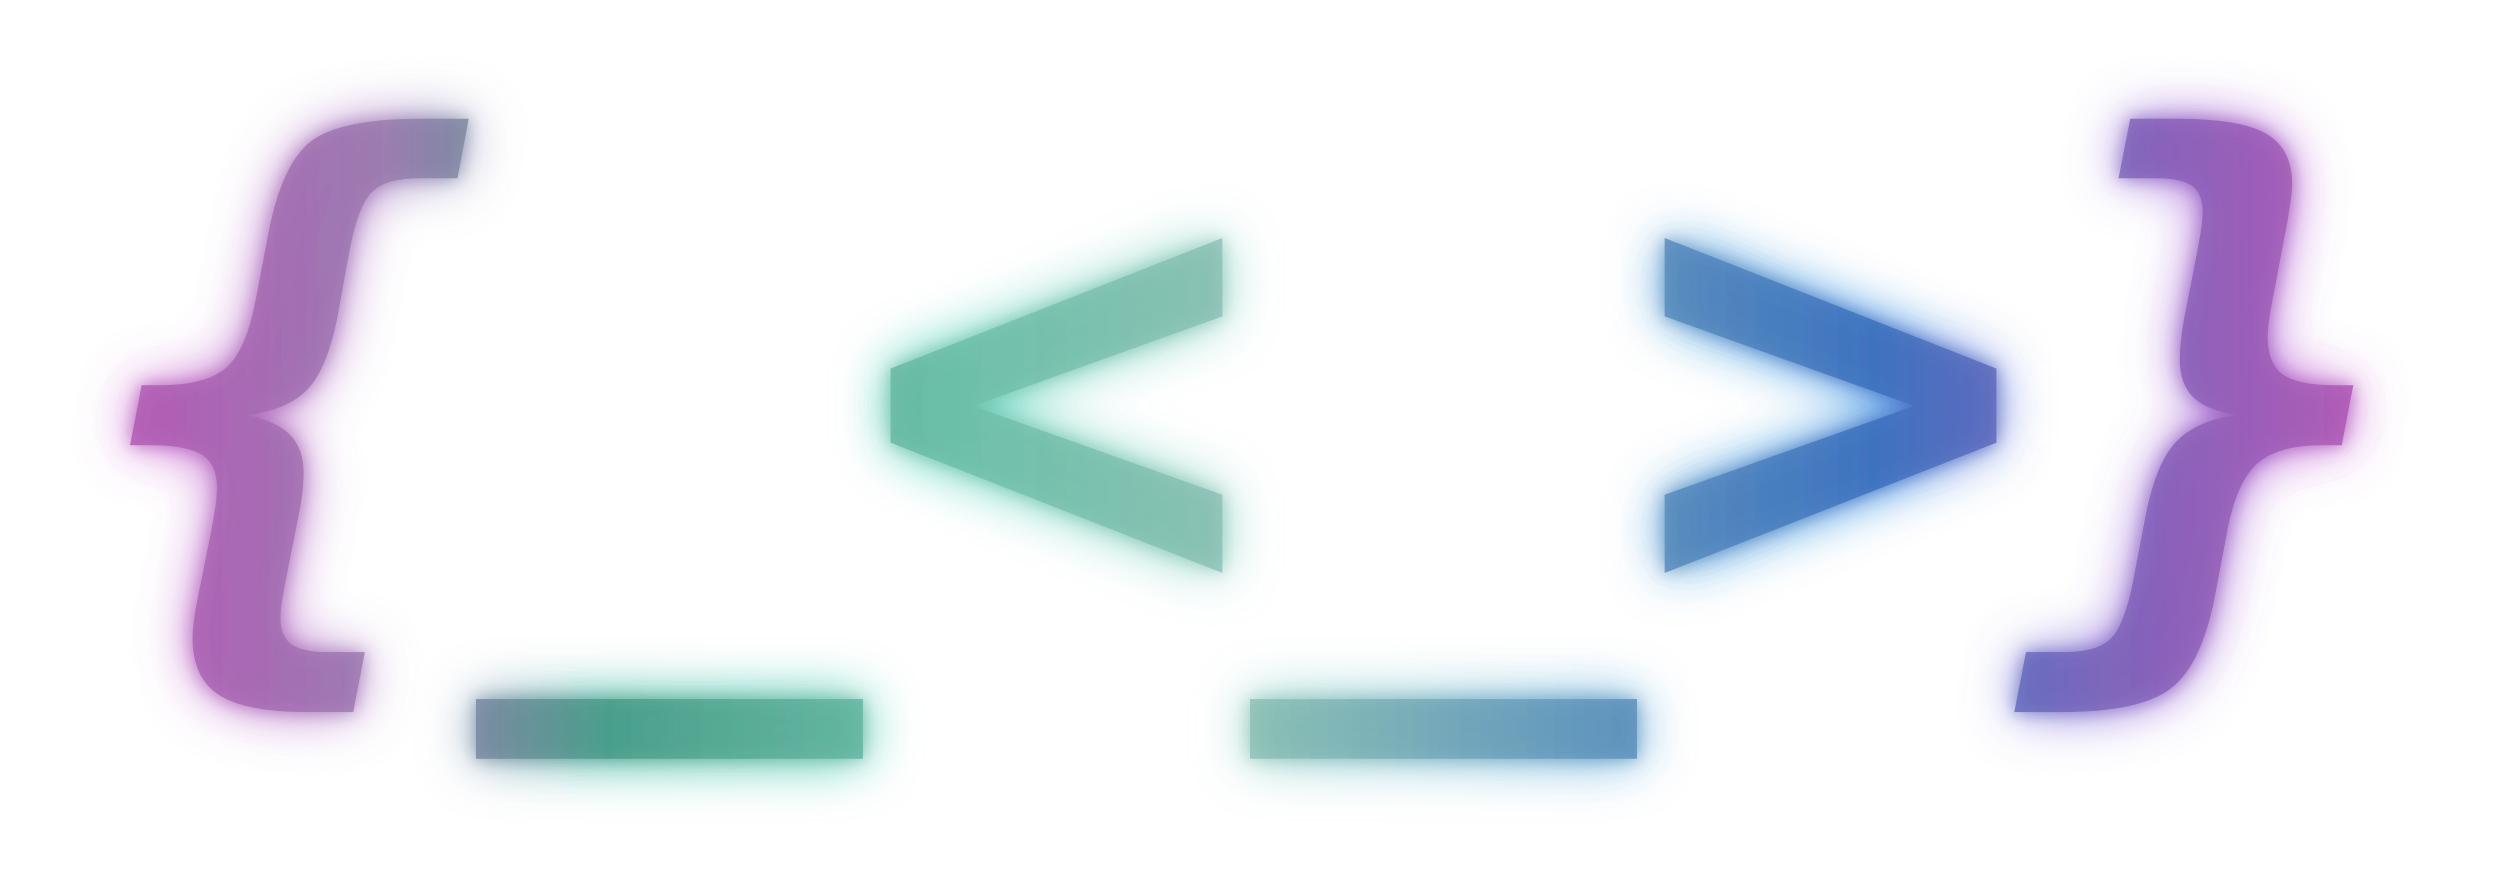
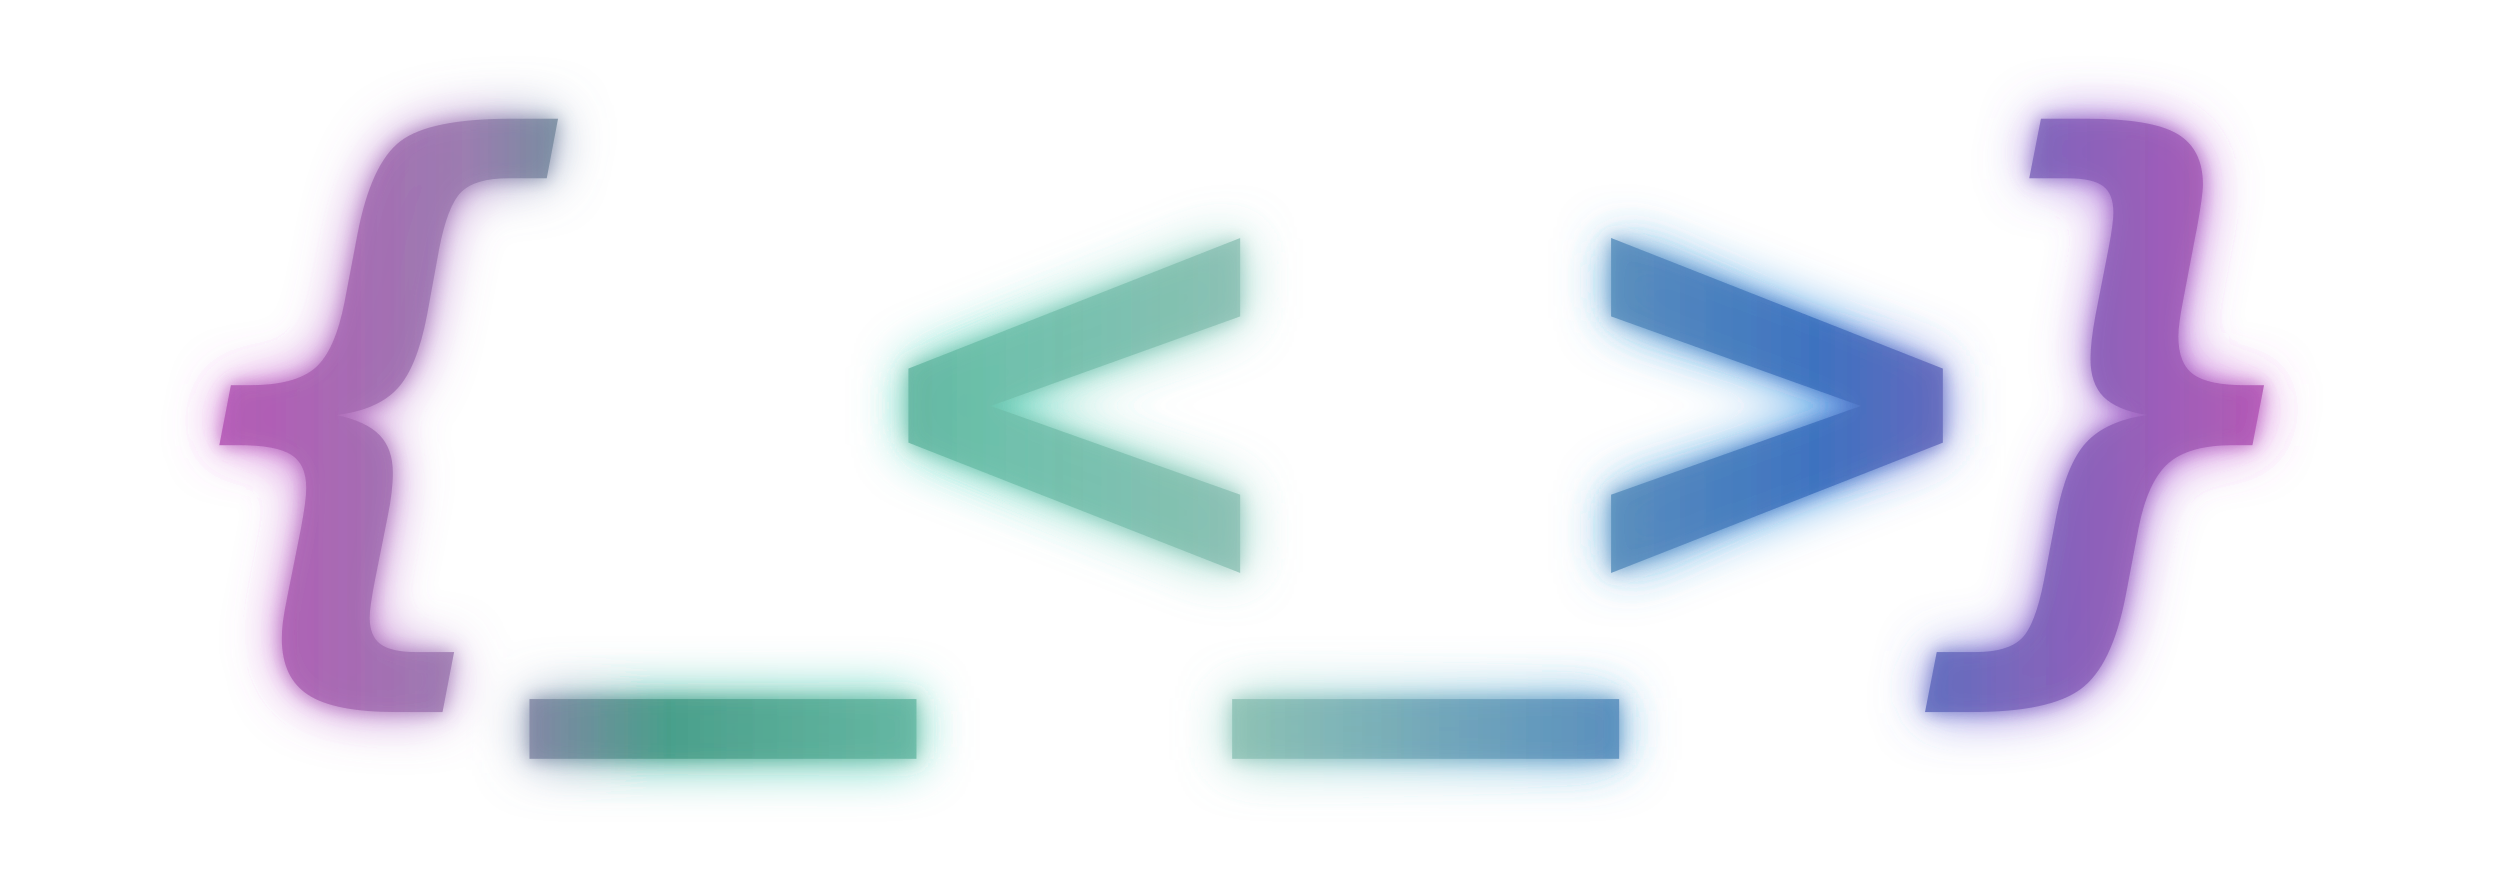
<svg xmlns="http://www.w3.org/2000/svg" viewBox="0 0 280 100" width="280" height="100">
  <defs>
    <linearGradient id="fullGrad" x1="0%" y1="50%" x2="100%" y2="50%">
      <stop offset="0%" style="stop-color:#b358b5;stop-opacity:0.85" />
      <stop offset="12%" style="stop-color:#9a7aaf;stop-opacity:0.8" />
      <stop offset="22%" style="stop-color:#4a9e8a;stop-opacity:0.85" />
      <stop offset="38%" style="stop-color:#6dbfaa;stop-opacity:0.8" />
      <stop offset="50%" style="stop-color:#8abfb2;stop-opacity:0.75" />
      <stop offset="62%" style="stop-color:#6a9fba;stop-opacity:0.8" />
      <stop offset="78%" style="stop-color:#3d71bf;stop-opacity:0.85" />
      <stop offset="88%" style="stop-color:#7a64ba;stop-opacity:0.8" />
      <stop offset="100%" style="stop-color:#b358b5;stop-opacity:0.85" />
    </linearGradient>
    <filter id="softGlow" x="-20%" y="-20%" width="140%" height="140%">
      <feGaussianBlur in="SourceGraphic" stdDeviation="3" result="blur1" />
      <feColorMatrix in="blur1" type="saturate" values="1.5" result="saturated" />
      <feGaussianBlur in="SourceGraphic" stdDeviation="1" result="blur2" />
      <feMerge>
        <feMergeNode in="saturated" />
        <feMergeNode in="blur2" />
        <feMergeNode in="SourceGraphic" />
      </feMerge>
    </filter>
  </defs>
-   <text x="140" y="68" text-anchor="middle" font-family="'JetBrains Mono', 'Fira Code', monospace" font-size="72" font-style="italic" font-weight="600" filter="url(#softGlow)" fill="url(#fullGrad)">{_&lt;_&gt;}</text>
+   <text x="140" y="68" text-anchor="middle" font-family="'JetBrains Mono', 'Fira Code', monospace" font-size="72" font-style="italic" font-weight="600" letter-spacing="-4" filter="url(#softGlow)" fill="url(#fullGrad)">{_&lt;_&gt;}</text>
</svg>
